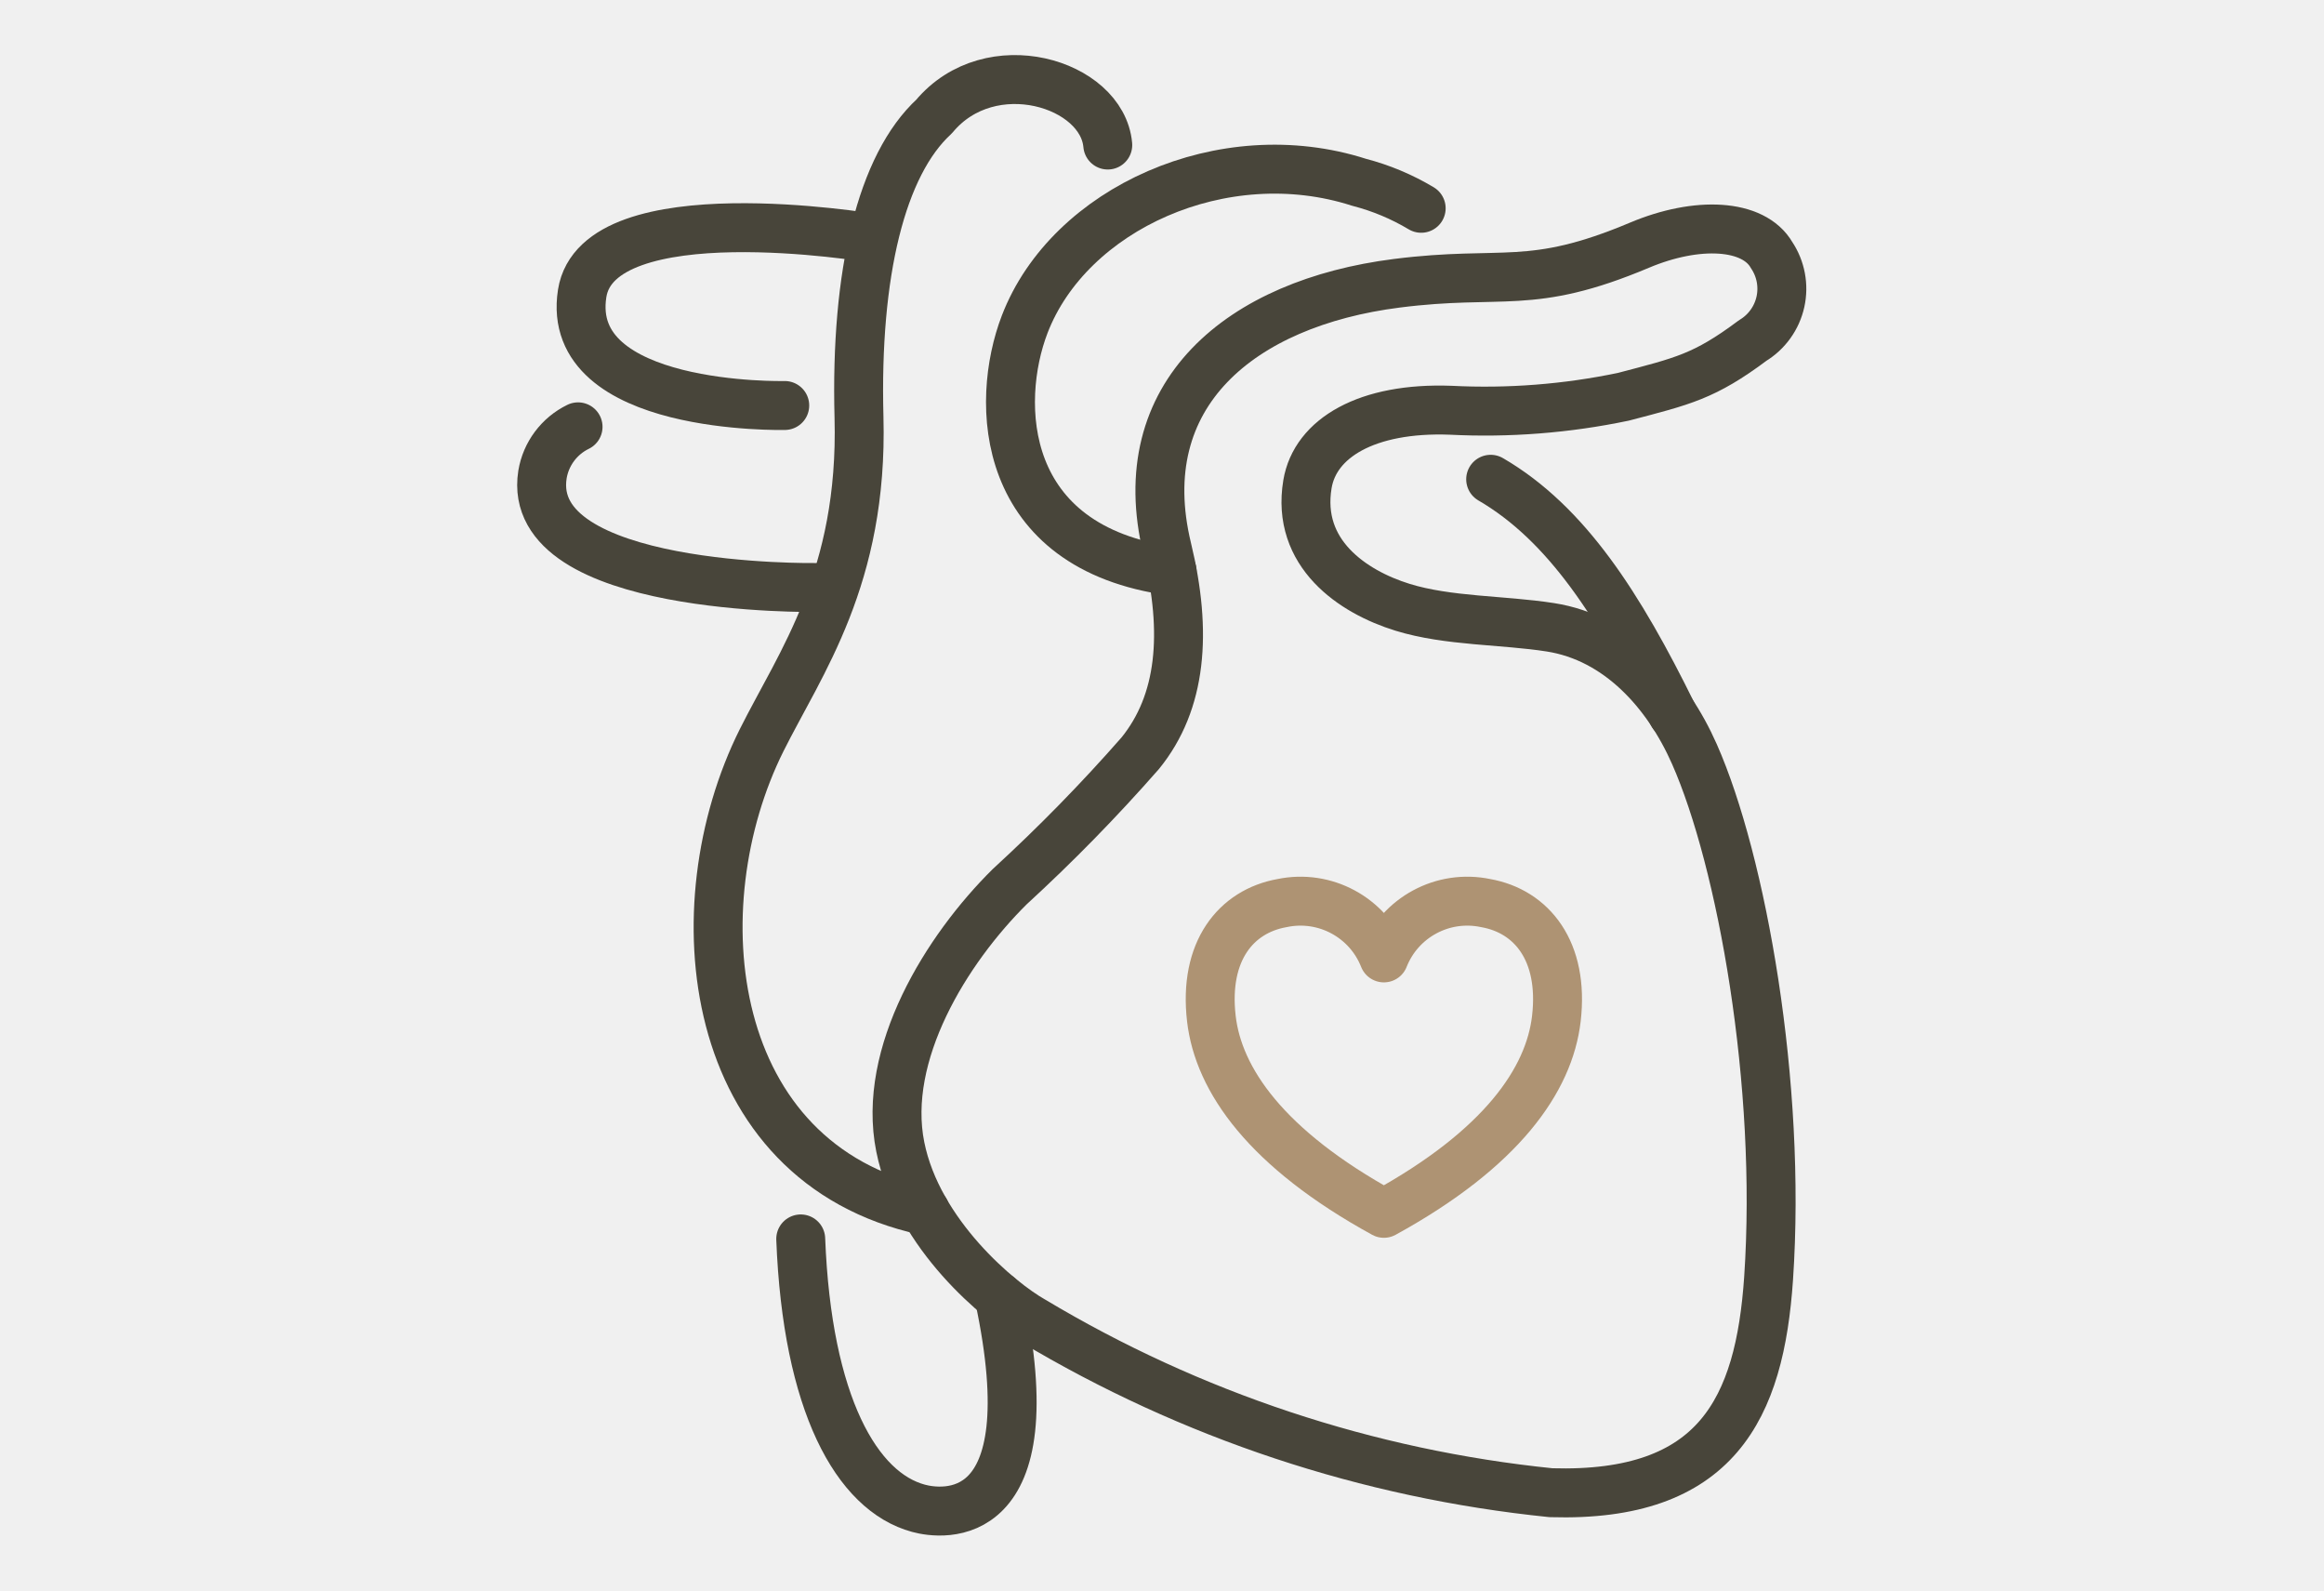
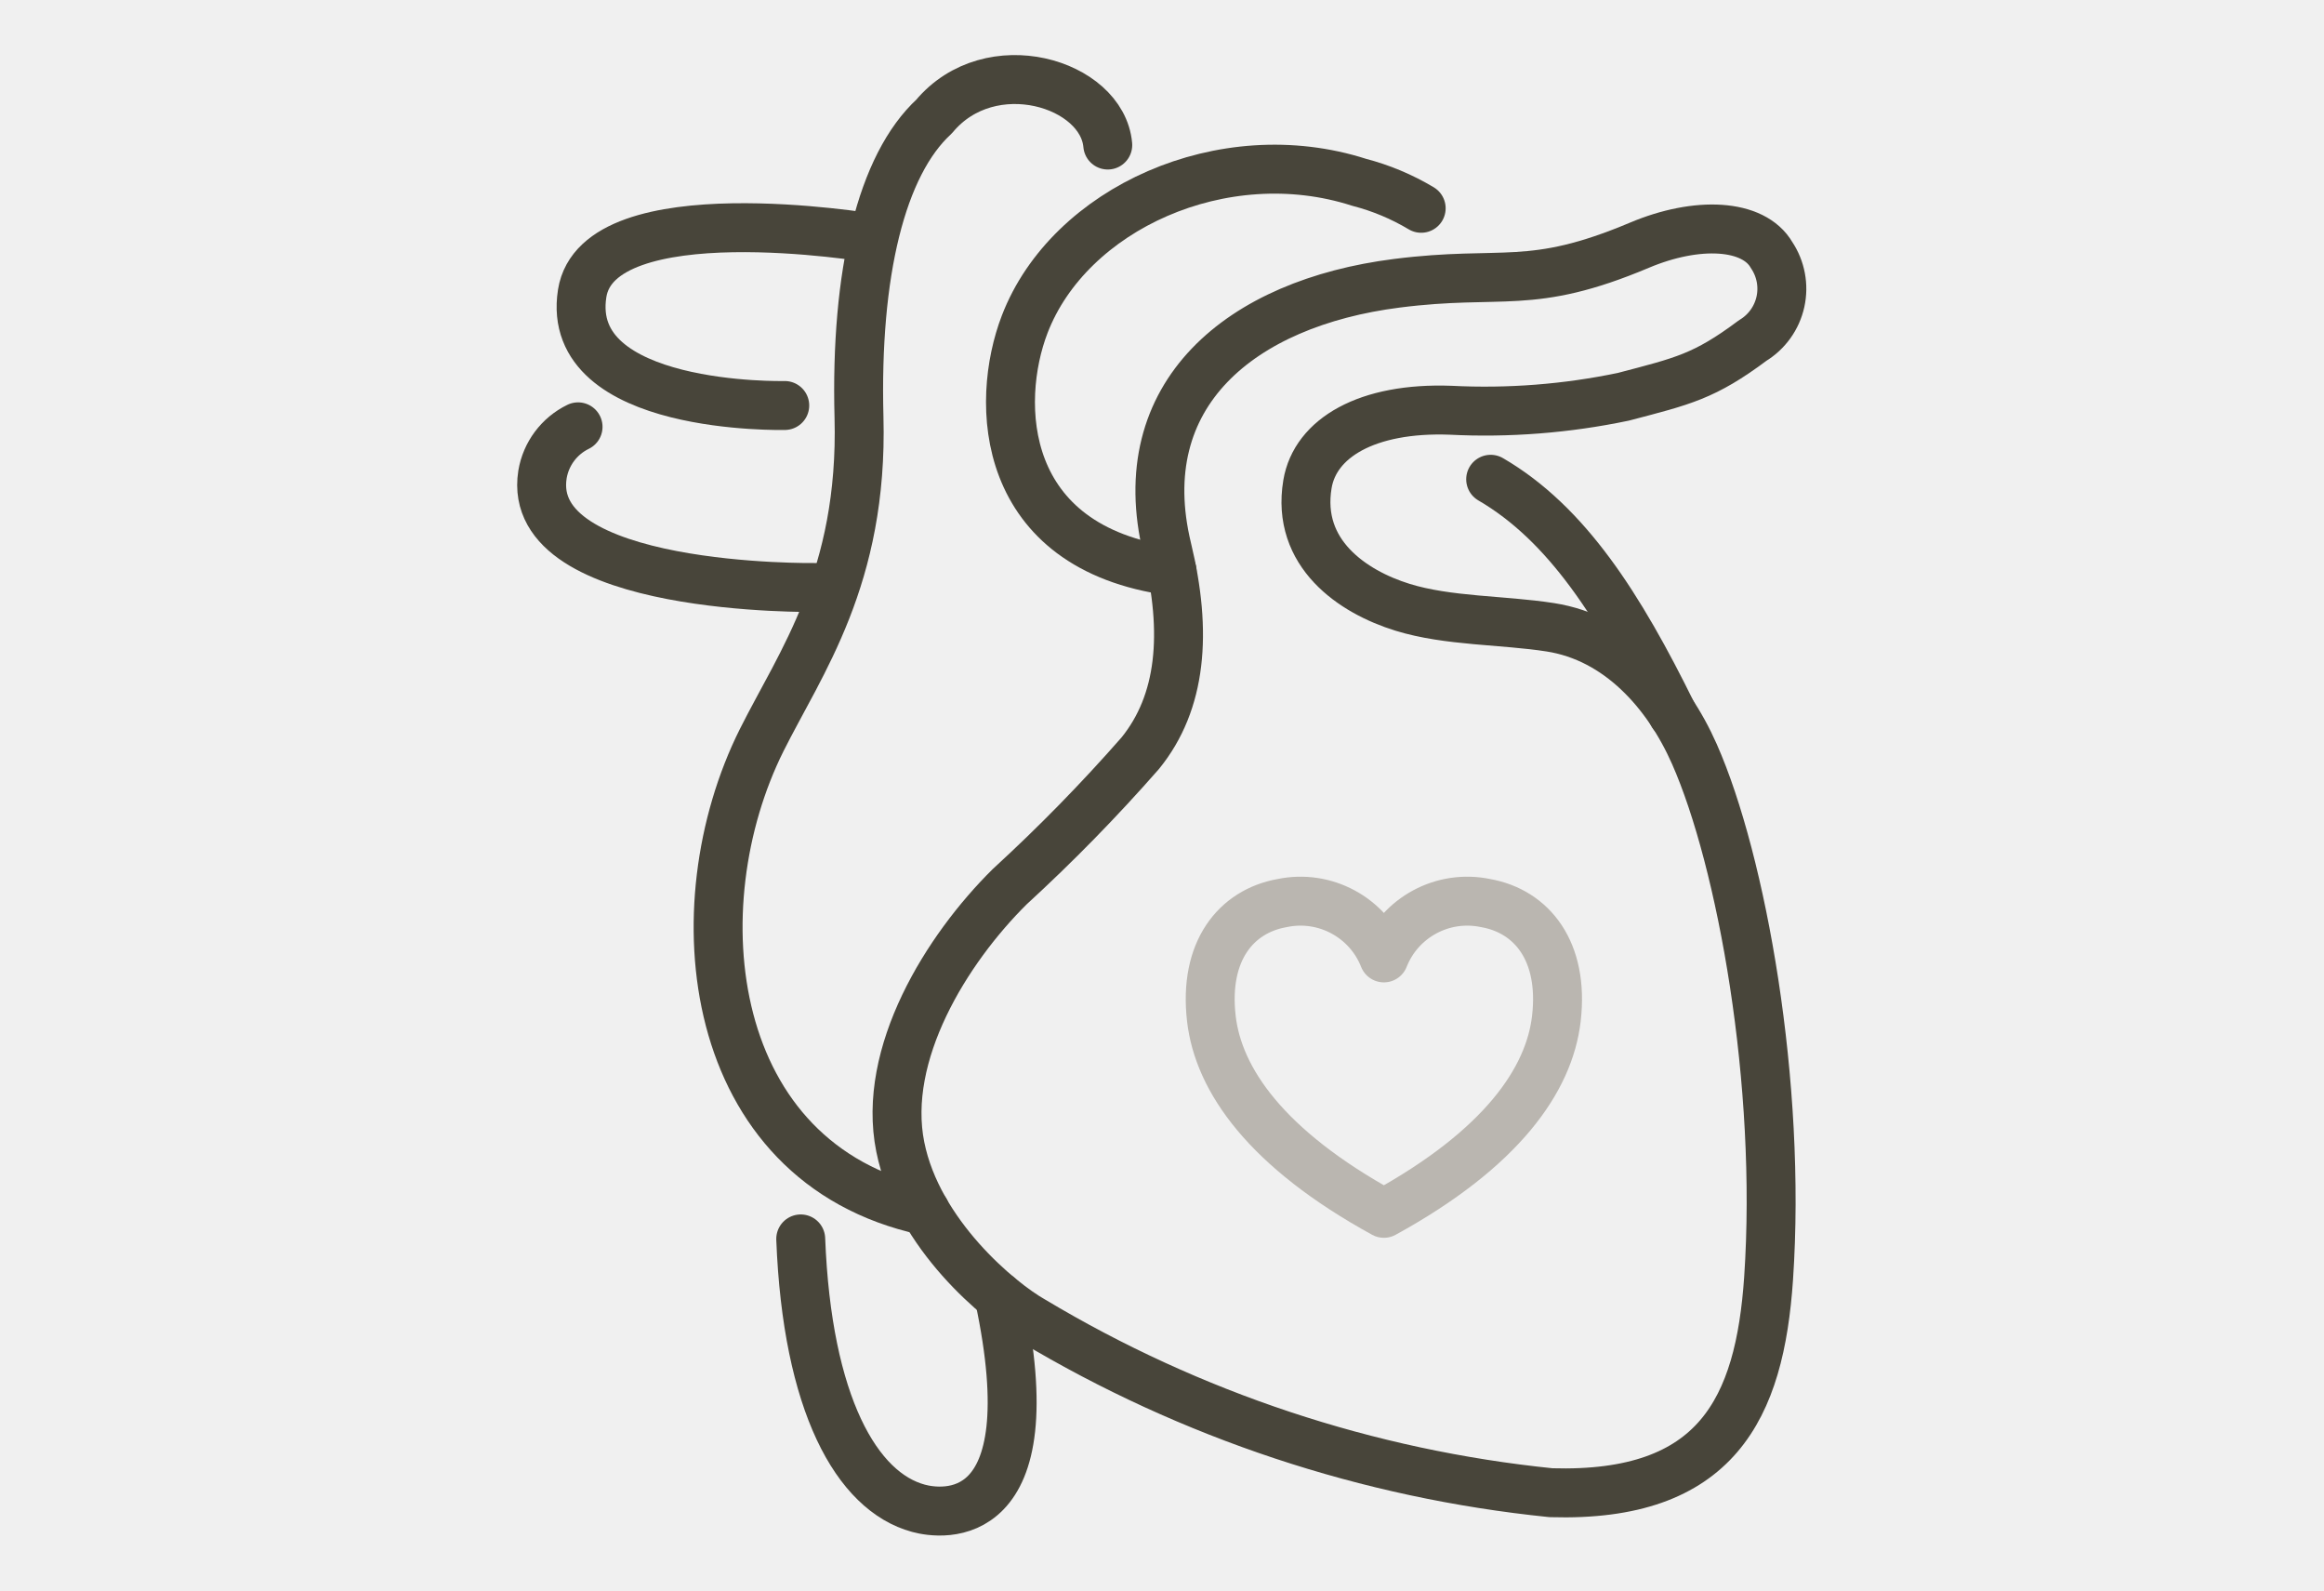
<svg xmlns="http://www.w3.org/2000/svg" width="95" height="65" viewBox="0 0 95 65">
  <defs>
-     <clipPath id="a">
-       <rect width="95" height="65" transform="translate(419 2037)" fill="#fff" stroke="#707070" stroke-width="1" />
+     <clipPath id="clip-path">
+       <rect id="長方形_175" data-name="長方形 175" width="95" height="65" transform="translate(419 2037)" fill="#fff" stroke="#707070" stroke-width="1" />
    </clipPath>
  </defs>
-   <g transform="translate(-419 -2037)" clip-path="url(#a)">
-     <g transform="translate(-716.476 289.796)">
-       <g transform="translate(1157.619 1750.453)">
-         <path d="M158.717,511.431a51.37,51.37,0,0,1-21.182-7.03c-1.361-.767-4.7-3.532-5.416-7.1-.765-3.8,1.887-8.076,4.473-10.636a69.875,69.875,0,0,0,5.337-5.455c1.688-2.08,1.933-4.92,1.1-8.359-1.531-6.319,3.017-10.035,9.38-10.844,4.377-.557,5.455.326,9.929-1.558,2.354-.991,4.659-.879,5.4.407a2.473,2.473,0,0,1-.774,3.489c-1.981,1.479-2.855,1.661-5.289,2.3a27.66,27.66,0,0,1-7.064.55c-3.418-.125-5.533,1.138-5.848,3.021-.472,2.833,1.845,4.4,3.886,5.031,1.864.577,4.108.515,6.044.818,2.784.435,4.778,2.673,5.887,5.18,1.935,4.378,3.573,13.476,3.033,21.43C167.249,507.989,165.5,511.634,158.717,511.431Z" transform="translate(-117.46 -453.679)" fill="none" stroke="#48453a" stroke-linecap="round" stroke-linejoin="round" stroke-width="2" />
-         <path d="M132.407,499.3c-9.012-1.958-10.082-12.433-6.681-19.235,1.581-3.16,4.151-6.641,3.977-13.187-.157-5.913.922-10.317,3.069-12.294,2.295-2.757,6.872-1.366,7.1,1.165" transform="translate(-116.732 -453.071)" fill="none" stroke="#48453a" stroke-linecap="round" stroke-linejoin="round" stroke-width="2" />
-         <path d="M143.691,473.528c-7.076-.957-7.255-6.89-6.024-10.091,1.815-4.721,8.115-7.587,13.669-5.8a9.667,9.667,0,0,1,2.538,1.062" transform="translate(-117.922 -453.436)" fill="none" stroke="#48453a" stroke-linecap="round" stroke-linejoin="round" stroke-width="2" />
-         <path d="M158.669,471.035c3.107,1.807,5.261,5.17,7.445,9.607" transform="translate(-119.877 -454.698)" fill="none" stroke="#48453a" stroke-linecap="round" stroke-linejoin="round" stroke-width="2" />
-         <path d="M135.765,507.533c2.043,9.536-2.363,8.9-3.294,8.646-2.522-.68-4.552-4.254-4.814-11.008" transform="translate(-117.068 -457.79)" fill="none" stroke="#48453a" stroke-linecap="round" stroke-linejoin="round" stroke-width="2" />
-         <path d="M129.629,460.15s-11.148-1.867-11.8,2.265c-.753,4.8,8.281,4.581,8.281,4.581" transform="translate(-116.174 -453.674)" fill="none" stroke="#48453a" stroke-linecap="round" stroke-linejoin="round" stroke-width="2" />
-         <path d="M118.5,468.244a2.651,2.651,0,0,0-1.455,1.95c-.754,4.8,11.158,4.616,11.158,4.616" transform="translate(-117.013 -454.05)" fill="none" stroke="#48453a" stroke-linecap="round" stroke-linejoin="round" stroke-width="2" />
+   <g id="マスクグループ_3" data-name="マスクグループ 3" transform="translate(-419 -2037)" clip-path="url(#clip-path)">
+     <g id="グループ_189" data-name="グループ 189" transform="translate(-716.476 289.796)">
+       <g id="グループ_185" data-name="グループ 185" transform="translate(1157.619 1750.453)">
+         <path id="パス_11" data-name="パス 11" d="M158.717,511.431a51.37,51.37,0,0,1-21.182-7.03c-1.361-.767-4.7-3.532-5.416-7.1-.765-3.8,1.887-8.076,4.473-10.636a69.875,69.875,0,0,0,5.337-5.455c1.688-2.08,1.933-4.92,1.1-8.359-1.531-6.319,3.017-10.035,9.38-10.844,4.377-.557,5.455.326,9.929-1.558,2.354-.991,4.659-.879,5.4.407a2.473,2.473,0,0,1-.774,3.489c-1.981,1.479-2.855,1.661-5.289,2.3a27.66,27.66,0,0,1-7.064.55c-3.418-.125-5.533,1.138-5.848,3.021-.472,2.833,1.845,4.4,3.886,5.031,1.864.577,4.108.515,6.044.818,2.784.435,4.778,2.673,5.887,5.18,1.935,4.378,3.573,13.476,3.033,21.43C167.249,507.989,165.5,511.634,158.717,511.431Z" transform="translate(-117.46 -453.679)" fill="none" stroke="#48453a" stroke-linecap="round" stroke-linejoin="round" stroke-width="2" />
+         <path id="パス_12" data-name="パス 12" d="M132.407,499.3c-9.012-1.958-10.082-12.433-6.681-19.235,1.581-3.16,4.151-6.641,3.977-13.187-.157-5.913.922-10.317,3.069-12.294,2.295-2.757,6.872-1.366,7.1,1.165" transform="translate(-116.732 -453.071)" fill="none" stroke="#48453a" stroke-linecap="round" stroke-linejoin="round" stroke-width="2" />
+         <path id="パス_13" data-name="パス 13" d="M143.691,473.528c-7.076-.957-7.255-6.89-6.024-10.091,1.815-4.721,8.115-7.587,13.669-5.8a9.667,9.667,0,0,1,2.538,1.062" transform="translate(-117.922 -453.436)" fill="none" stroke="#48453a" stroke-linecap="round" stroke-linejoin="round" stroke-width="2" />
+         <path id="パス_14" data-name="パス 14" d="M158.669,471.035c3.107,1.807,5.261,5.17,7.445,9.607" transform="translate(-119.877 -454.698)" fill="none" stroke="#48453a" stroke-linecap="round" stroke-linejoin="round" stroke-width="2" />
+         <path id="パス_15" data-name="パス 15" d="M135.765,507.533c2.043,9.536-2.363,8.9-3.294,8.646-2.522-.68-4.552-4.254-4.814-11.008" transform="translate(-117.068 -457.79)" fill="none" stroke="#48453a" stroke-linecap="round" stroke-linejoin="round" stroke-width="2" />
+         <path id="パス_16" data-name="パス 16" d="M129.629,460.15s-11.148-1.867-11.8,2.265c-.753,4.8,8.281,4.581,8.281,4.581" transform="translate(-116.174 -453.674)" fill="none" stroke="#48453a" stroke-linecap="round" stroke-linejoin="round" stroke-width="2" />
+         <path id="パス_17" data-name="パス 17" d="M118.5,468.244a2.651,2.651,0,0,0-1.455,1.95c-.754,4.8,11.158,4.616,11.158,4.616" transform="translate(-117.013 -454.05)" fill="none" stroke="#48453a" stroke-linecap="round" stroke-linejoin="round" stroke-width="2" />
      </g>
-       <path d="M153.665,502.752c-4.813-2.639-6.763-5.455-7.052-7.958-.32-2.76,1.009-4.386,2.889-4.72a3.666,3.666,0,0,1,4.163,2.24,3.665,3.665,0,0,1,4.162-2.24c1.88.333,3.21,1.96,2.889,4.72C160.426,497.3,158.477,500.113,153.665,502.752Z" transform="translate(1038.381 1294.036)" fill="none" stroke="#ae9373" stroke-linecap="round" stroke-linejoin="round" stroke-width="2" />
+       <path id="パス_18" data-name="パス 18" d="M153.665,502.752c-4.813-2.639-6.763-5.455-7.052-7.958-.32-2.76,1.009-4.386,2.889-4.72a3.666,3.666,0,0,1,4.163,2.24,3.665,3.665,0,0,1,4.162-2.24c1.88.333,3.21,1.96,2.889,4.72C160.426,497.3,158.477,500.113,153.665,502.752Z" transform="translate(1038.381 1294.036)" fill="none" stroke="#bab6b0" stroke-linecap="round" stroke-linejoin="round" stroke-width="2" />
    </g>
  </g>
</svg>
